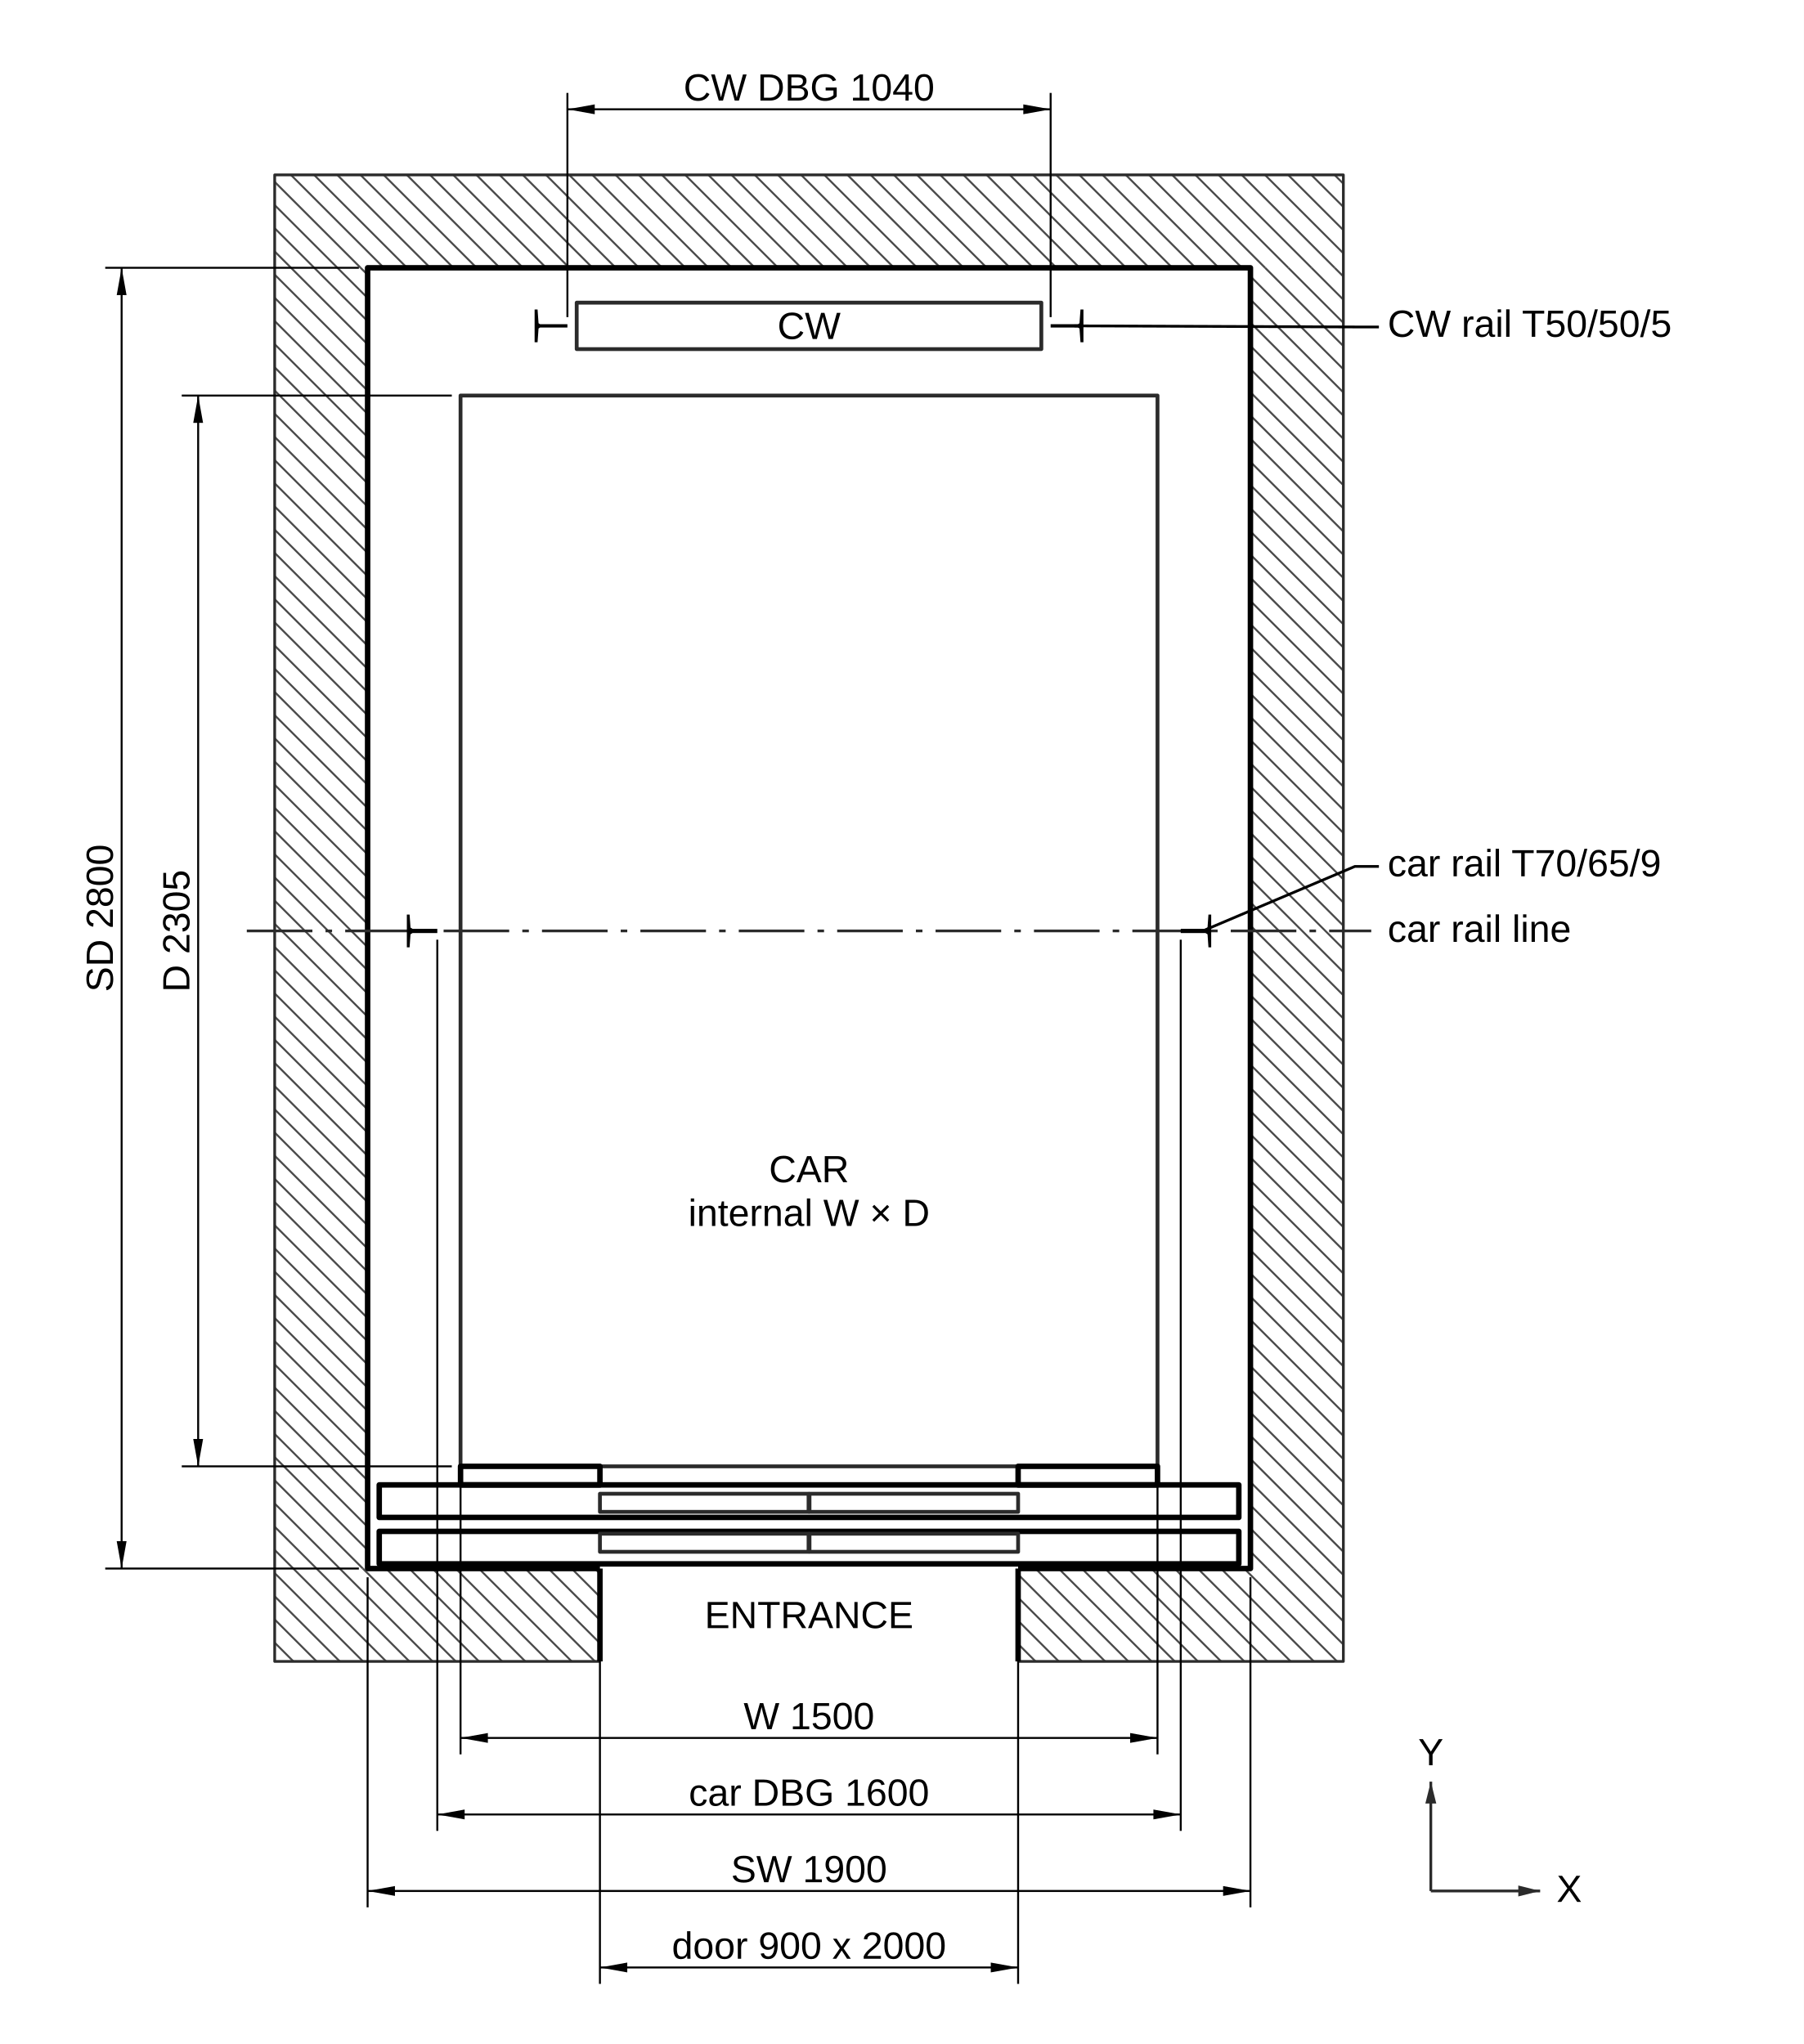
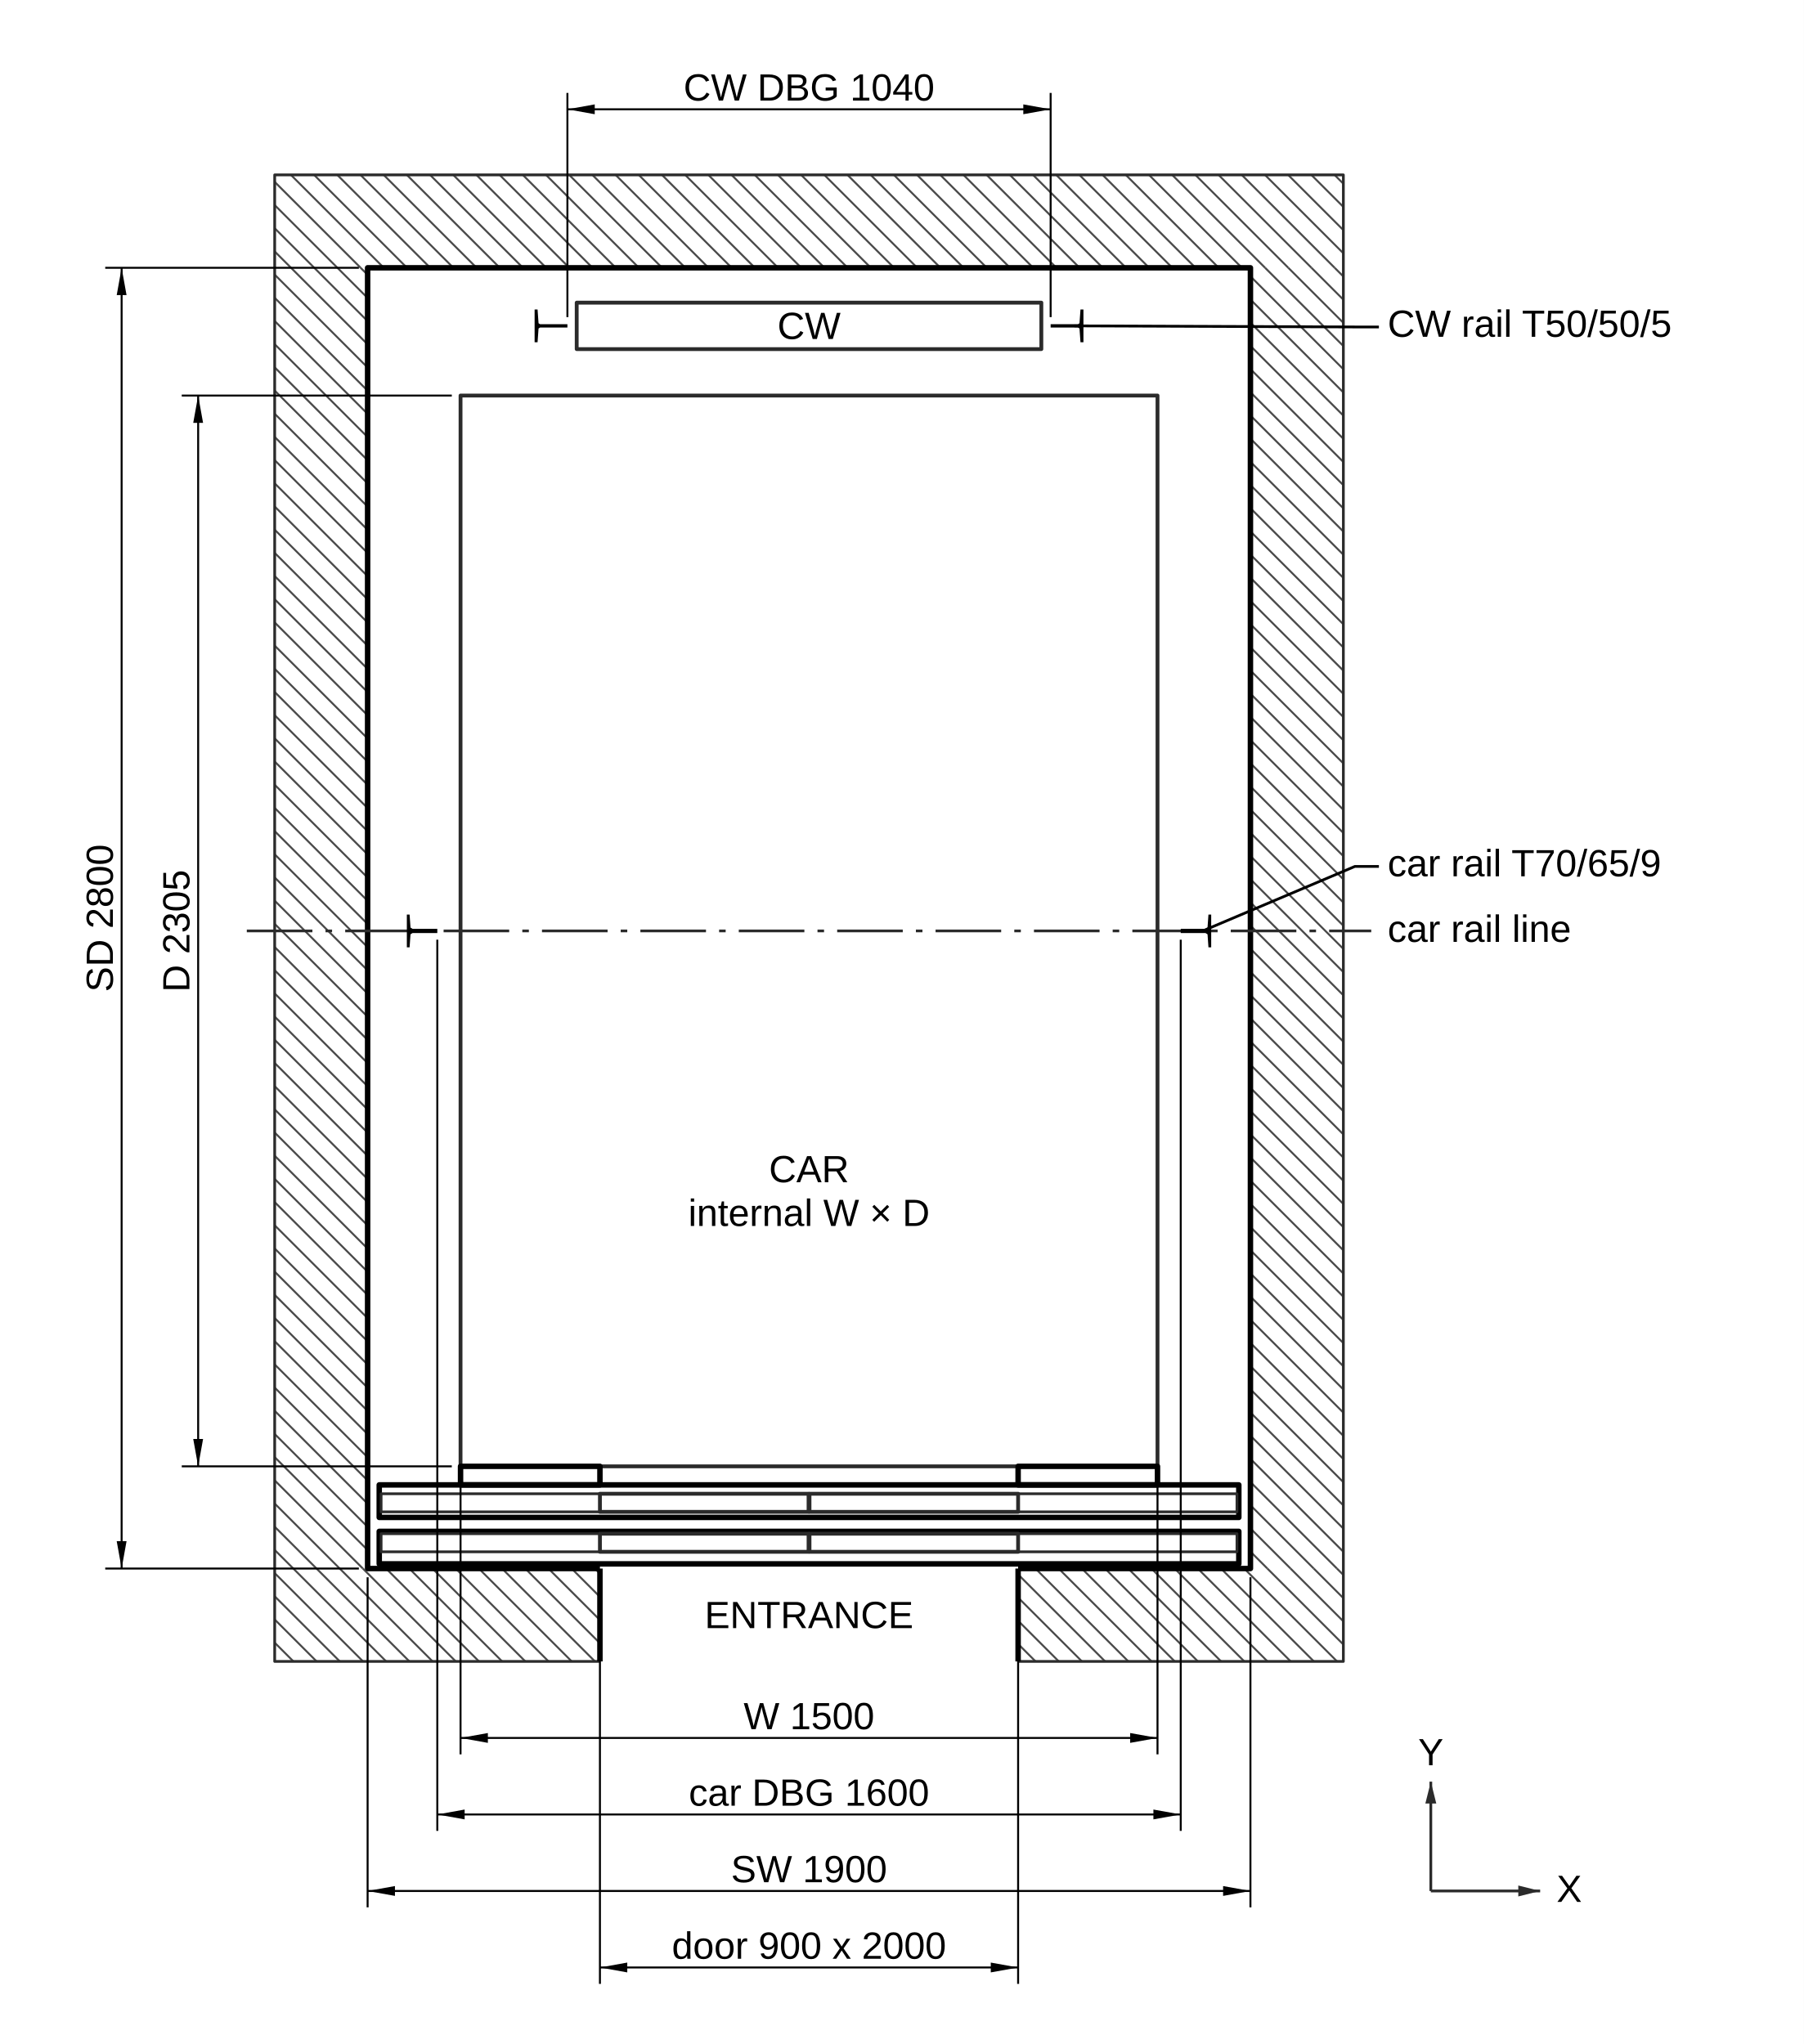
<svg xmlns="http://www.w3.org/2000/svg" version="1.1" width="165mm" height="187mm" viewBox="0 0 1650 1870" data-figure="F1" data-view="0.043,-200,3000,25.125,16">
  <rect x="0" y="0" width="1650" height="1870" fill="#FFFFFF" />
  <polyline points="1220.66,160 1228.75,168.09" fill="none" stroke="#4A4A4A" stroke-width="1.8" stroke-linejoin="round" stroke-linecap="butt" />
  <polyline points="1199.45,160 1228.75,189.3" fill="none" stroke="#4A4A4A" stroke-width="1.8" stroke-linejoin="round" stroke-linecap="butt" />
  <polyline points="1178.23,160 1228.75,210.52" fill="none" stroke="#4A4A4A" stroke-width="1.8" stroke-linejoin="round" stroke-linecap="butt" />
  <polyline points="1157.02,160 1228.75,231.73" fill="none" stroke="#4A4A4A" stroke-width="1.8" stroke-linejoin="round" stroke-linecap="butt" />
  <polyline points="1135.81,160 1220.81,245" fill="none" stroke="#4A4A4A" stroke-width="1.8" stroke-linejoin="round" stroke-linecap="butt" />
  <polyline points="1114.59,160 1199.59,245" fill="none" stroke="#4A4A4A" stroke-width="1.8" stroke-linejoin="round" stroke-linecap="butt" />
  <polyline points="1093.38,160 1178.38,245" fill="none" stroke="#4A4A4A" stroke-width="1.8" stroke-linejoin="round" stroke-linecap="butt" />
  <polyline points="1072.17,160 1157.17,245" fill="none" stroke="#4A4A4A" stroke-width="1.8" stroke-linejoin="round" stroke-linecap="butt" />
  <polyline points="1050.95,160 1135.95,245" fill="none" stroke="#4A4A4A" stroke-width="1.8" stroke-linejoin="round" stroke-linecap="butt" />
  <polyline points="1029.74,160 1114.74,245" fill="none" stroke="#4A4A4A" stroke-width="1.8" stroke-linejoin="round" stroke-linecap="butt" />
  <polyline points="1008.53,160 1093.53,245" fill="none" stroke="#4A4A4A" stroke-width="1.8" stroke-linejoin="round" stroke-linecap="butt" />
  <polyline points="987.31,160 1072.31,245" fill="none" stroke="#4A4A4A" stroke-width="1.8" stroke-linejoin="round" stroke-linecap="butt" />
  <polyline points="966.1,160 1051.1,245" fill="none" stroke="#4A4A4A" stroke-width="1.8" stroke-linejoin="round" stroke-linecap="butt" />
  <polyline points="944.89,160 1029.89,245" fill="none" stroke="#4A4A4A" stroke-width="1.8" stroke-linejoin="round" stroke-linecap="butt" />
  <polyline points="923.68,160 1008.68,245" fill="none" stroke="#4A4A4A" stroke-width="1.8" stroke-linejoin="round" stroke-linecap="butt" />
  <polyline points="902.46,160 987.46,245" fill="none" stroke="#4A4A4A" stroke-width="1.8" stroke-linejoin="round" stroke-linecap="butt" />
  <polyline points="881.25,160 966.25,245" fill="none" stroke="#4A4A4A" stroke-width="1.8" stroke-linejoin="round" stroke-linecap="butt" />
  <polyline points="860.04,160 945.04,245" fill="none" stroke="#4A4A4A" stroke-width="1.8" stroke-linejoin="round" stroke-linecap="butt" />
  <polyline points="838.82,160 923.82,245" fill="none" stroke="#4A4A4A" stroke-width="1.8" stroke-linejoin="round" stroke-linecap="butt" />
  <polyline points="817.61,160 902.61,245" fill="none" stroke="#4A4A4A" stroke-width="1.8" stroke-linejoin="round" stroke-linecap="butt" />
  <polyline points="796.4,160 881.4,245" fill="none" stroke="#4A4A4A" stroke-width="1.8" stroke-linejoin="round" stroke-linecap="butt" />
  <polyline points="775.18,160 860.18,245" fill="none" stroke="#4A4A4A" stroke-width="1.8" stroke-linejoin="round" stroke-linecap="butt" />
  <polyline points="753.97,160 838.97,245" fill="none" stroke="#4A4A4A" stroke-width="1.8" stroke-linejoin="round" stroke-linecap="butt" />
  <polyline points="732.76,160 817.76,245" fill="none" stroke="#4A4A4A" stroke-width="1.8" stroke-linejoin="round" stroke-linecap="butt" />
  <polyline points="711.54,160 796.54,245" fill="none" stroke="#4A4A4A" stroke-width="1.8" stroke-linejoin="round" stroke-linecap="butt" />
  <polyline points="690.33,160 775.33,245" fill="none" stroke="#4A4A4A" stroke-width="1.8" stroke-linejoin="round" stroke-linecap="butt" />
  <polyline points="669.12,160 754.12,245" fill="none" stroke="#4A4A4A" stroke-width="1.8" stroke-linejoin="round" stroke-linecap="butt" />
  <polyline points="647.9,160 732.9,245" fill="none" stroke="#4A4A4A" stroke-width="1.8" stroke-linejoin="round" stroke-linecap="butt" />
  <polyline points="626.69,160 711.69,245" fill="none" stroke="#4A4A4A" stroke-width="1.8" stroke-linejoin="round" stroke-linecap="butt" />
  <polyline points="605.48,160 690.48,245" fill="none" stroke="#4A4A4A" stroke-width="1.8" stroke-linejoin="round" stroke-linecap="butt" />
  <polyline points="584.26,160 669.26,245" fill="none" stroke="#4A4A4A" stroke-width="1.8" stroke-linejoin="round" stroke-linecap="butt" />
  <polyline points="563.05,160 648.05,245" fill="none" stroke="#4A4A4A" stroke-width="1.8" stroke-linejoin="round" stroke-linecap="butt" />
  <polyline points="541.84,160 626.84,245" fill="none" stroke="#4A4A4A" stroke-width="1.8" stroke-linejoin="round" stroke-linecap="butt" />
  <polyline points="520.62,160 605.62,245" fill="none" stroke="#4A4A4A" stroke-width="1.8" stroke-linejoin="round" stroke-linecap="butt" />
  <polyline points="499.41,160 584.41,245" fill="none" stroke="#4A4A4A" stroke-width="1.8" stroke-linejoin="round" stroke-linecap="butt" />
  <polyline points="478.2,160 563.2,245" fill="none" stroke="#4A4A4A" stroke-width="1.8" stroke-linejoin="round" stroke-linecap="butt" />
  <polyline points="456.98,160 541.98,245" fill="none" stroke="#4A4A4A" stroke-width="1.8" stroke-linejoin="round" stroke-linecap="butt" />
  <polyline points="435.77,160 520.77,245" fill="none" stroke="#4A4A4A" stroke-width="1.8" stroke-linejoin="round" stroke-linecap="butt" />
  <polyline points="414.56,160 499.56,245" fill="none" stroke="#4A4A4A" stroke-width="1.8" stroke-linejoin="round" stroke-linecap="butt" />
  <polyline points="393.35,160 478.35,245" fill="none" stroke="#4A4A4A" stroke-width="1.8" stroke-linejoin="round" stroke-linecap="butt" />
  <polyline points="372.13,160 457.13,245" fill="none" stroke="#4A4A4A" stroke-width="1.8" stroke-linejoin="round" stroke-linecap="butt" />
  <polyline points="350.92,160 435.92,245" fill="none" stroke="#4A4A4A" stroke-width="1.8" stroke-linejoin="round" stroke-linecap="butt" />
  <polyline points="329.71,160 414.71,245" fill="none" stroke="#4A4A4A" stroke-width="1.8" stroke-linejoin="round" stroke-linecap="butt" />
  <polyline points="308.49,160 393.49,245" fill="none" stroke="#4A4A4A" stroke-width="1.8" stroke-linejoin="round" stroke-linecap="butt" />
  <polyline points="287.28,160 372.28,245" fill="none" stroke="#4A4A4A" stroke-width="1.8" stroke-linejoin="round" stroke-linecap="butt" />
  <polyline points="266.07,160 351.07,245" fill="none" stroke="#4A4A4A" stroke-width="1.8" stroke-linejoin="round" stroke-linecap="butt" />
  <polyline points="251.25,166.4 329.85,245" fill="none" stroke="#4A4A4A" stroke-width="1.8" stroke-linejoin="round" stroke-linecap="butt" />
  <polyline points="251.25,187.61 308.64,245" fill="none" stroke="#4A4A4A" stroke-width="1.8" stroke-linejoin="round" stroke-linecap="butt" />
  <polyline points="251.25,208.82 287.43,245" fill="none" stroke="#4A4A4A" stroke-width="1.8" stroke-linejoin="round" stroke-linecap="butt" />
  <polyline points="251.25,230.04 266.21,245" fill="none" stroke="#4A4A4A" stroke-width="1.8" stroke-linejoin="round" stroke-linecap="butt" />
  <polyline points="329.85,245 336.25,251.4" fill="none" stroke="#4A4A4A" stroke-width="1.8" stroke-linejoin="round" stroke-linecap="butt" />
  <polyline points="308.64,245 336.25,272.61" fill="none" stroke="#4A4A4A" stroke-width="1.8" stroke-linejoin="round" stroke-linecap="butt" />
  <polyline points="287.43,245 336.25,293.82" fill="none" stroke="#4A4A4A" stroke-width="1.8" stroke-linejoin="round" stroke-linecap="butt" />
  <polyline points="266.21,245 336.25,315.04" fill="none" stroke="#4A4A4A" stroke-width="1.8" stroke-linejoin="round" stroke-linecap="butt" />
  <polyline points="251.25,251.25 336.25,336.25" fill="none" stroke="#4A4A4A" stroke-width="1.8" stroke-linejoin="round" stroke-linecap="butt" />
  <polyline points="251.25,272.46 336.25,357.46" fill="none" stroke="#4A4A4A" stroke-width="1.8" stroke-linejoin="round" stroke-linecap="butt" />
  <polyline points="251.25,293.68 336.25,378.68" fill="none" stroke="#4A4A4A" stroke-width="1.8" stroke-linejoin="round" stroke-linecap="butt" />
  <polyline points="251.25,314.89 336.25,399.89" fill="none" stroke="#4A4A4A" stroke-width="1.8" stroke-linejoin="round" stroke-linecap="butt" />
  <polyline points="251.25,336.1 336.25,421.1" fill="none" stroke="#4A4A4A" stroke-width="1.8" stroke-linejoin="round" stroke-linecap="butt" />
  <polyline points="251.25,357.32 336.25,442.32" fill="none" stroke="#4A4A4A" stroke-width="1.8" stroke-linejoin="round" stroke-linecap="butt" />
  <polyline points="251.25,378.53 336.25,463.53" fill="none" stroke="#4A4A4A" stroke-width="1.8" stroke-linejoin="round" stroke-linecap="butt" />
  <polyline points="251.25,399.74 336.25,484.74" fill="none" stroke="#4A4A4A" stroke-width="1.8" stroke-linejoin="round" stroke-linecap="butt" />
  <polyline points="251.25,420.96 336.25,505.96" fill="none" stroke="#4A4A4A" stroke-width="1.8" stroke-linejoin="round" stroke-linecap="butt" />
  <polyline points="251.25,442.17 336.25,527.17" fill="none" stroke="#4A4A4A" stroke-width="1.8" stroke-linejoin="round" stroke-linecap="butt" />
  <polyline points="251.25,463.38 336.25,548.38" fill="none" stroke="#4A4A4A" stroke-width="1.8" stroke-linejoin="round" stroke-linecap="butt" />
  <polyline points="251.25,484.6 336.25,569.6" fill="none" stroke="#4A4A4A" stroke-width="1.8" stroke-linejoin="round" stroke-linecap="butt" />
  <polyline points="251.25,505.81 336.25,590.81" fill="none" stroke="#4A4A4A" stroke-width="1.8" stroke-linejoin="round" stroke-linecap="butt" />
  <polyline points="251.25,527.02 336.25,612.02" fill="none" stroke="#4A4A4A" stroke-width="1.8" stroke-linejoin="round" stroke-linecap="butt" />
  <polyline points="251.25,548.23 336.25,633.23" fill="none" stroke="#4A4A4A" stroke-width="1.8" stroke-linejoin="round" stroke-linecap="butt" />
  <polyline points="251.25,569.45 336.25,654.45" fill="none" stroke="#4A4A4A" stroke-width="1.8" stroke-linejoin="round" stroke-linecap="butt" />
  <polyline points="251.25,590.66 336.25,675.66" fill="none" stroke="#4A4A4A" stroke-width="1.8" stroke-linejoin="round" stroke-linecap="butt" />
  <polyline points="251.25,611.87 336.25,696.87" fill="none" stroke="#4A4A4A" stroke-width="1.8" stroke-linejoin="round" stroke-linecap="butt" />
  <polyline points="251.25,633.09 336.25,718.09" fill="none" stroke="#4A4A4A" stroke-width="1.8" stroke-linejoin="round" stroke-linecap="butt" />
  <polyline points="251.25,654.3 336.25,739.3" fill="none" stroke="#4A4A4A" stroke-width="1.8" stroke-linejoin="round" stroke-linecap="butt" />
  <polyline points="251.25,675.51 336.25,760.51" fill="none" stroke="#4A4A4A" stroke-width="1.8" stroke-linejoin="round" stroke-linecap="butt" />
  <polyline points="251.25,696.73 336.25,781.73" fill="none" stroke="#4A4A4A" stroke-width="1.8" stroke-linejoin="round" stroke-linecap="butt" />
  <polyline points="251.25,717.94 336.25,802.94" fill="none" stroke="#4A4A4A" stroke-width="1.8" stroke-linejoin="round" stroke-linecap="butt" />
  <polyline points="251.25,739.15 336.25,824.15" fill="none" stroke="#4A4A4A" stroke-width="1.8" stroke-linejoin="round" stroke-linecap="butt" />
  <polyline points="251.25,760.37 336.25,845.37" fill="none" stroke="#4A4A4A" stroke-width="1.8" stroke-linejoin="round" stroke-linecap="butt" />
  <polyline points="251.25,781.58 336.25,866.58" fill="none" stroke="#4A4A4A" stroke-width="1.8" stroke-linejoin="round" stroke-linecap="butt" />
  <polyline points="251.25,802.79 336.25,887.79" fill="none" stroke="#4A4A4A" stroke-width="1.8" stroke-linejoin="round" stroke-linecap="butt" />
  <polyline points="251.25,824.01 336.25,909.01" fill="none" stroke="#4A4A4A" stroke-width="1.8" stroke-linejoin="round" stroke-linecap="butt" />
  <polyline points="251.25,845.22 336.25,930.22" fill="none" stroke="#4A4A4A" stroke-width="1.8" stroke-linejoin="round" stroke-linecap="butt" />
  <polyline points="251.25,866.43 336.25,951.43" fill="none" stroke="#4A4A4A" stroke-width="1.8" stroke-linejoin="round" stroke-linecap="butt" />
  <polyline points="251.25,887.65 336.25,972.65" fill="none" stroke="#4A4A4A" stroke-width="1.8" stroke-linejoin="round" stroke-linecap="butt" />
  <polyline points="251.25,908.86 336.25,993.86" fill="none" stroke="#4A4A4A" stroke-width="1.8" stroke-linejoin="round" stroke-linecap="butt" />
  <polyline points="251.25,930.07 336.25,1015.07" fill="none" stroke="#4A4A4A" stroke-width="1.8" stroke-linejoin="round" stroke-linecap="butt" />
  <polyline points="251.25,951.29 336.25,1036.29" fill="none" stroke="#4A4A4A" stroke-width="1.8" stroke-linejoin="round" stroke-linecap="butt" />
  <polyline points="251.25,972.5 336.25,1057.5" fill="none" stroke="#4A4A4A" stroke-width="1.8" stroke-linejoin="round" stroke-linecap="butt" />
  <polyline points="251.25,993.71 336.25,1078.71" fill="none" stroke="#4A4A4A" stroke-width="1.8" stroke-linejoin="round" stroke-linecap="butt" />
  <polyline points="251.25,1014.93 336.25,1099.93" fill="none" stroke="#4A4A4A" stroke-width="1.8" stroke-linejoin="round" stroke-linecap="butt" />
  <polyline points="251.25,1036.14 336.25,1121.14" fill="none" stroke="#4A4A4A" stroke-width="1.8" stroke-linejoin="round" stroke-linecap="butt" />
  <polyline points="251.25,1057.35 336.25,1142.35" fill="none" stroke="#4A4A4A" stroke-width="1.8" stroke-linejoin="round" stroke-linecap="butt" />
  <polyline points="251.25,1078.56 336.25,1163.56" fill="none" stroke="#4A4A4A" stroke-width="1.8" stroke-linejoin="round" stroke-linecap="butt" />
  <polyline points="251.25,1099.78 336.25,1184.78" fill="none" stroke="#4A4A4A" stroke-width="1.8" stroke-linejoin="round" stroke-linecap="butt" />
  <polyline points="251.25,1120.99 336.25,1205.99" fill="none" stroke="#4A4A4A" stroke-width="1.8" stroke-linejoin="round" stroke-linecap="butt" />
  <polyline points="251.25,1142.2 336.25,1227.2" fill="none" stroke="#4A4A4A" stroke-width="1.8" stroke-linejoin="round" stroke-linecap="butt" />
  <polyline points="251.25,1163.42 336.25,1248.42" fill="none" stroke="#4A4A4A" stroke-width="1.8" stroke-linejoin="round" stroke-linecap="butt" />
  <polyline points="251.25,1184.63 336.25,1269.63" fill="none" stroke="#4A4A4A" stroke-width="1.8" stroke-linejoin="round" stroke-linecap="butt" />
  <polyline points="251.25,1205.84 336.25,1290.84" fill="none" stroke="#4A4A4A" stroke-width="1.8" stroke-linejoin="round" stroke-linecap="butt" />
  <polyline points="251.25,1227.06 336.25,1312.06" fill="none" stroke="#4A4A4A" stroke-width="1.8" stroke-linejoin="round" stroke-linecap="butt" />
  <polyline points="251.25,1248.27 336.25,1333.27" fill="none" stroke="#4A4A4A" stroke-width="1.8" stroke-linejoin="round" stroke-linecap="butt" />
  <polyline points="251.25,1269.48 336.25,1354.48" fill="none" stroke="#4A4A4A" stroke-width="1.8" stroke-linejoin="round" stroke-linecap="butt" />
  <polyline points="251.25,1290.7 336.25,1375.7" fill="none" stroke="#4A4A4A" stroke-width="1.8" stroke-linejoin="round" stroke-linecap="butt" />
  <polyline points="251.25,1311.91 336.25,1396.91" fill="none" stroke="#4A4A4A" stroke-width="1.8" stroke-linejoin="round" stroke-linecap="butt" />
  <polyline points="251.25,1333.12 336.25,1418.12" fill="none" stroke="#4A4A4A" stroke-width="1.8" stroke-linejoin="round" stroke-linecap="butt" />
  <polyline points="251.25,1354.34 331.91,1435" fill="none" stroke="#4A4A4A" stroke-width="1.8" stroke-linejoin="round" stroke-linecap="butt" />
  <polyline points="251.25,1375.55 310.7,1435" fill="none" stroke="#4A4A4A" stroke-width="1.8" stroke-linejoin="round" stroke-linecap="butt" />
  <polyline points="251.25,1396.76 289.49,1435" fill="none" stroke="#4A4A4A" stroke-width="1.8" stroke-linejoin="round" stroke-linecap="butt" />
  <polyline points="251.25,1417.98 268.27,1435" fill="none" stroke="#4A4A4A" stroke-width="1.8" stroke-linejoin="round" stroke-linecap="butt" />
  <polyline points="1220.81,245 1228.75,252.94" fill="none" stroke="#4A4A4A" stroke-width="1.8" stroke-linejoin="round" stroke-linecap="butt" />
  <polyline points="1199.59,245 1228.75,274.16" fill="none" stroke="#4A4A4A" stroke-width="1.8" stroke-linejoin="round" stroke-linecap="butt" />
  <polyline points="1178.38,245 1228.75,295.37" fill="none" stroke="#4A4A4A" stroke-width="1.8" stroke-linejoin="round" stroke-linecap="butt" />
  <polyline points="1157.17,245 1228.75,316.58" fill="none" stroke="#4A4A4A" stroke-width="1.8" stroke-linejoin="round" stroke-linecap="butt" />
  <polyline points="1143.75,252.8 1228.75,337.8" fill="none" stroke="#4A4A4A" stroke-width="1.8" stroke-linejoin="round" stroke-linecap="butt" />
  <polyline points="1143.75,274.01 1228.75,359.01" fill="none" stroke="#4A4A4A" stroke-width="1.8" stroke-linejoin="round" stroke-linecap="butt" />
  <polyline points="1143.75,295.22 1228.75,380.22" fill="none" stroke="#4A4A4A" stroke-width="1.8" stroke-linejoin="round" stroke-linecap="butt" />
  <polyline points="1143.75,316.44 1228.75,401.44" fill="none" stroke="#4A4A4A" stroke-width="1.8" stroke-linejoin="round" stroke-linecap="butt" />
  <polyline points="1143.75,337.65 1228.75,422.65" fill="none" stroke="#4A4A4A" stroke-width="1.8" stroke-linejoin="round" stroke-linecap="butt" />
  <polyline points="1143.75,358.86 1228.75,443.86" fill="none" stroke="#4A4A4A" stroke-width="1.8" stroke-linejoin="round" stroke-linecap="butt" />
  <polyline points="1143.75,380.07 1228.75,465.07" fill="none" stroke="#4A4A4A" stroke-width="1.8" stroke-linejoin="round" stroke-linecap="butt" />
  <polyline points="1143.75,401.29 1228.75,486.29" fill="none" stroke="#4A4A4A" stroke-width="1.8" stroke-linejoin="round" stroke-linecap="butt" />
  <polyline points="1143.75,422.5 1228.75,507.5" fill="none" stroke="#4A4A4A" stroke-width="1.8" stroke-linejoin="round" stroke-linecap="butt" />
  <polyline points="1143.75,443.71 1228.75,528.71" fill="none" stroke="#4A4A4A" stroke-width="1.8" stroke-linejoin="round" stroke-linecap="butt" />
  <polyline points="1143.75,464.93 1228.75,549.93" fill="none" stroke="#4A4A4A" stroke-width="1.8" stroke-linejoin="round" stroke-linecap="butt" />
  <polyline points="1143.75,486.14 1228.75,571.14" fill="none" stroke="#4A4A4A" stroke-width="1.8" stroke-linejoin="round" stroke-linecap="butt" />
  <polyline points="1143.75,507.35 1228.75,592.35" fill="none" stroke="#4A4A4A" stroke-width="1.8" stroke-linejoin="round" stroke-linecap="butt" />
  <polyline points="1143.75,528.57 1228.75,613.57" fill="none" stroke="#4A4A4A" stroke-width="1.8" stroke-linejoin="round" stroke-linecap="butt" />
  <polyline points="1143.75,549.78 1228.75,634.78" fill="none" stroke="#4A4A4A" stroke-width="1.8" stroke-linejoin="round" stroke-linecap="butt" />
  <polyline points="1143.75,570.99 1228.75,655.99" fill="none" stroke="#4A4A4A" stroke-width="1.8" stroke-linejoin="round" stroke-linecap="butt" />
  <polyline points="1143.75,592.21 1228.75,677.21" fill="none" stroke="#4A4A4A" stroke-width="1.8" stroke-linejoin="round" stroke-linecap="butt" />
  <polyline points="1143.75,613.42 1228.75,698.42" fill="none" stroke="#4A4A4A" stroke-width="1.8" stroke-linejoin="round" stroke-linecap="butt" />
  <polyline points="1143.75,634.63 1228.75,719.63" fill="none" stroke="#4A4A4A" stroke-width="1.8" stroke-linejoin="round" stroke-linecap="butt" />
  <polyline points="1143.75,655.85 1228.75,740.85" fill="none" stroke="#4A4A4A" stroke-width="1.8" stroke-linejoin="round" stroke-linecap="butt" />
  <polyline points="1143.75,677.06 1228.75,762.06" fill="none" stroke="#4A4A4A" stroke-width="1.8" stroke-linejoin="round" stroke-linecap="butt" />
  <polyline points="1143.75,698.27 1228.75,783.27" fill="none" stroke="#4A4A4A" stroke-width="1.8" stroke-linejoin="round" stroke-linecap="butt" />
  <polyline points="1143.75,719.49 1228.75,804.49" fill="none" stroke="#4A4A4A" stroke-width="1.8" stroke-linejoin="round" stroke-linecap="butt" />
  <polyline points="1143.75,740.7 1228.75,825.7" fill="none" stroke="#4A4A4A" stroke-width="1.8" stroke-linejoin="round" stroke-linecap="butt" />
  <polyline points="1143.75,761.91 1228.75,846.91" fill="none" stroke="#4A4A4A" stroke-width="1.8" stroke-linejoin="round" stroke-linecap="butt" />
  <polyline points="1143.75,783.13 1228.75,868.13" fill="none" stroke="#4A4A4A" stroke-width="1.8" stroke-linejoin="round" stroke-linecap="butt" />
  <polyline points="1143.75,804.34 1228.75,889.34" fill="none" stroke="#4A4A4A" stroke-width="1.8" stroke-linejoin="round" stroke-linecap="butt" />
  <polyline points="1143.75,825.55 1228.75,910.55" fill="none" stroke="#4A4A4A" stroke-width="1.8" stroke-linejoin="round" stroke-linecap="butt" />
  <polyline points="1143.75,846.77 1228.75,931.77" fill="none" stroke="#4A4A4A" stroke-width="1.8" stroke-linejoin="round" stroke-linecap="butt" />
  <polyline points="1143.75,867.98 1228.75,952.98" fill="none" stroke="#4A4A4A" stroke-width="1.8" stroke-linejoin="round" stroke-linecap="butt" />
  <polyline points="1143.75,889.19 1228.75,974.19" fill="none" stroke="#4A4A4A" stroke-width="1.8" stroke-linejoin="round" stroke-linecap="butt" />
  <polyline points="1143.75,910.4 1228.75,995.4" fill="none" stroke="#4A4A4A" stroke-width="1.8" stroke-linejoin="round" stroke-linecap="butt" />
  <polyline points="1143.75,931.62 1228.75,1016.62" fill="none" stroke="#4A4A4A" stroke-width="1.8" stroke-linejoin="round" stroke-linecap="butt" />
  <polyline points="1143.75,952.83 1228.75,1037.83" fill="none" stroke="#4A4A4A" stroke-width="1.8" stroke-linejoin="round" stroke-linecap="butt" />
  <polyline points="1143.75,974.04 1228.75,1059.04" fill="none" stroke="#4A4A4A" stroke-width="1.8" stroke-linejoin="round" stroke-linecap="butt" />
  <polyline points="1143.75,995.26 1228.75,1080.26" fill="none" stroke="#4A4A4A" stroke-width="1.8" stroke-linejoin="round" stroke-linecap="butt" />
  <polyline points="1143.75,1016.47 1228.75,1101.47" fill="none" stroke="#4A4A4A" stroke-width="1.8" stroke-linejoin="round" stroke-linecap="butt" />
  <polyline points="1143.75,1037.68 1228.75,1122.68" fill="none" stroke="#4A4A4A" stroke-width="1.8" stroke-linejoin="round" stroke-linecap="butt" />
  <polyline points="1143.75,1058.9 1228.75,1143.9" fill="none" stroke="#4A4A4A" stroke-width="1.8" stroke-linejoin="round" stroke-linecap="butt" />
  <polyline points="1143.75,1080.11 1228.75,1165.11" fill="none" stroke="#4A4A4A" stroke-width="1.8" stroke-linejoin="round" stroke-linecap="butt" />
  <polyline points="1143.75,1101.32 1228.75,1186.32" fill="none" stroke="#4A4A4A" stroke-width="1.8" stroke-linejoin="round" stroke-linecap="butt" />
  <polyline points="1143.75,1122.54 1228.75,1207.54" fill="none" stroke="#4A4A4A" stroke-width="1.8" stroke-linejoin="round" stroke-linecap="butt" />
  <polyline points="1143.75,1143.75 1228.75,1228.75" fill="none" stroke="#4A4A4A" stroke-width="1.8" stroke-linejoin="round" stroke-linecap="butt" />
  <polyline points="1143.75,1164.96 1228.75,1249.96" fill="none" stroke="#4A4A4A" stroke-width="1.8" stroke-linejoin="round" stroke-linecap="butt" />
  <polyline points="1143.75,1186.18 1228.75,1271.18" fill="none" stroke="#4A4A4A" stroke-width="1.8" stroke-linejoin="round" stroke-linecap="butt" />
  <polyline points="1143.75,1207.39 1228.75,1292.39" fill="none" stroke="#4A4A4A" stroke-width="1.8" stroke-linejoin="round" stroke-linecap="butt" />
  <polyline points="1143.75,1228.6 1228.75,1313.6" fill="none" stroke="#4A4A4A" stroke-width="1.8" stroke-linejoin="round" stroke-linecap="butt" />
  <polyline points="1143.75,1249.82 1228.75,1334.82" fill="none" stroke="#4A4A4A" stroke-width="1.8" stroke-linejoin="round" stroke-linecap="butt" />
  <polyline points="1143.75,1271.03 1228.75,1356.03" fill="none" stroke="#4A4A4A" stroke-width="1.8" stroke-linejoin="round" stroke-linecap="butt" />
  <polyline points="1143.75,1292.24 1228.75,1377.24" fill="none" stroke="#4A4A4A" stroke-width="1.8" stroke-linejoin="round" stroke-linecap="butt" />
  <polyline points="1143.75,1313.46 1228.75,1398.46" fill="none" stroke="#4A4A4A" stroke-width="1.8" stroke-linejoin="round" stroke-linecap="butt" />
  <polyline points="1143.75,1334.67 1228.75,1419.67" fill="none" stroke="#4A4A4A" stroke-width="1.8" stroke-linejoin="round" stroke-linecap="butt" />
  <polyline points="1143.75,1355.88 1222.87,1435" fill="none" stroke="#4A4A4A" stroke-width="1.8" stroke-linejoin="round" stroke-linecap="butt" />
  <polyline points="1143.75,1377.1 1201.65,1435" fill="none" stroke="#4A4A4A" stroke-width="1.8" stroke-linejoin="round" stroke-linecap="butt" />
  <polyline points="1143.75,1398.31 1180.44,1435" fill="none" stroke="#4A4A4A" stroke-width="1.8" stroke-linejoin="round" stroke-linecap="butt" />
  <polyline points="1143.75,1419.52 1159.23,1435" fill="none" stroke="#4A4A4A" stroke-width="1.8" stroke-linejoin="round" stroke-linecap="butt" />
  <polyline points="544.05,1435 548.75,1439.7" fill="none" stroke="#4A4A4A" stroke-width="1.8" stroke-linejoin="round" stroke-linecap="butt" />
  <polyline points="522.83,1435 548.75,1460.92" fill="none" stroke="#4A4A4A" stroke-width="1.8" stroke-linejoin="round" stroke-linecap="butt" />
  <polyline points="501.62,1435 548.75,1482.13" fill="none" stroke="#4A4A4A" stroke-width="1.8" stroke-linejoin="round" stroke-linecap="butt" />
  <polyline points="480.41,1435 548.75,1503.34" fill="none" stroke="#4A4A4A" stroke-width="1.8" stroke-linejoin="round" stroke-linecap="butt" />
  <polyline points="459.19,1435 544.19,1520" fill="none" stroke="#4A4A4A" stroke-width="1.8" stroke-linejoin="round" stroke-linecap="butt" />
  <polyline points="437.98,1435 522.98,1520" fill="none" stroke="#4A4A4A" stroke-width="1.8" stroke-linejoin="round" stroke-linecap="butt" />
  <polyline points="416.77,1435 501.77,1520" fill="none" stroke="#4A4A4A" stroke-width="1.8" stroke-linejoin="round" stroke-linecap="butt" />
  <polyline points="395.55,1435 480.55,1520" fill="none" stroke="#4A4A4A" stroke-width="1.8" stroke-linejoin="round" stroke-linecap="butt" />
  <polyline points="374.34,1435 459.34,1520" fill="none" stroke="#4A4A4A" stroke-width="1.8" stroke-linejoin="round" stroke-linecap="butt" />
  <polyline points="353.13,1435 438.13,1520" fill="none" stroke="#4A4A4A" stroke-width="1.8" stroke-linejoin="round" stroke-linecap="butt" />
  <polyline points="331.91,1435 416.91,1520" fill="none" stroke="#4A4A4A" stroke-width="1.8" stroke-linejoin="round" stroke-linecap="butt" />
  <polyline points="310.7,1435 395.7,1520" fill="none" stroke="#4A4A4A" stroke-width="1.8" stroke-linejoin="round" stroke-linecap="butt" />
  <polyline points="289.49,1435 374.49,1520" fill="none" stroke="#4A4A4A" stroke-width="1.8" stroke-linejoin="round" stroke-linecap="butt" />
  <polyline points="268.27,1435 353.27,1520" fill="none" stroke="#4A4A4A" stroke-width="1.8" stroke-linejoin="round" stroke-linecap="butt" />
  <polyline points="251.25,1439.19 332.06,1520" fill="none" stroke="#4A4A4A" stroke-width="1.8" stroke-linejoin="round" stroke-linecap="butt" />
  <polyline points="251.25,1460.4 310.85,1520" fill="none" stroke="#4A4A4A" stroke-width="1.8" stroke-linejoin="round" stroke-linecap="butt" />
  <polyline points="251.25,1481.62 289.63,1520" fill="none" stroke="#4A4A4A" stroke-width="1.8" stroke-linejoin="round" stroke-linecap="butt" />
  <polyline points="251.25,1502.83 268.42,1520" fill="none" stroke="#4A4A4A" stroke-width="1.8" stroke-linejoin="round" stroke-linecap="butt" />
  <polyline points="1222.87,1435 1228.75,1440.88" fill="none" stroke="#4A4A4A" stroke-width="1.8" stroke-linejoin="round" stroke-linecap="butt" />
  <polyline points="1201.65,1435 1228.75,1462.1" fill="none" stroke="#4A4A4A" stroke-width="1.8" stroke-linejoin="round" stroke-linecap="butt" />
  <polyline points="1180.44,1435 1228.75,1483.31" fill="none" stroke="#4A4A4A" stroke-width="1.8" stroke-linejoin="round" stroke-linecap="butt" />
  <polyline points="1159.23,1435 1228.75,1504.52" fill="none" stroke="#4A4A4A" stroke-width="1.8" stroke-linejoin="round" stroke-linecap="butt" />
  <polyline points="1138.02,1435 1223.02,1520" fill="none" stroke="#4A4A4A" stroke-width="1.8" stroke-linejoin="round" stroke-linecap="butt" />
  <polyline points="1116.8,1435 1201.8,1520" fill="none" stroke="#4A4A4A" stroke-width="1.8" stroke-linejoin="round" stroke-linecap="butt" />
  <polyline points="1095.59,1435 1180.59,1520" fill="none" stroke="#4A4A4A" stroke-width="1.8" stroke-linejoin="round" stroke-linecap="butt" />
  <polyline points="1074.38,1435 1159.38,1520" fill="none" stroke="#4A4A4A" stroke-width="1.8" stroke-linejoin="round" stroke-linecap="butt" />
  <polyline points="1053.16,1435 1138.16,1520" fill="none" stroke="#4A4A4A" stroke-width="1.8" stroke-linejoin="round" stroke-linecap="butt" />
  <polyline points="1031.95,1435 1116.95,1520" fill="none" stroke="#4A4A4A" stroke-width="1.8" stroke-linejoin="round" stroke-linecap="butt" />
  <polyline points="1010.74,1435 1095.74,1520" fill="none" stroke="#4A4A4A" stroke-width="1.8" stroke-linejoin="round" stroke-linecap="butt" />
  <polyline points="989.52,1435 1074.52,1520" fill="none" stroke="#4A4A4A" stroke-width="1.8" stroke-linejoin="round" stroke-linecap="butt" />
  <polyline points="968.31,1435 1053.31,1520" fill="none" stroke="#4A4A4A" stroke-width="1.8" stroke-linejoin="round" stroke-linecap="butt" />
  <polyline points="947.1,1435 1032.1,1520" fill="none" stroke="#4A4A4A" stroke-width="1.8" stroke-linejoin="round" stroke-linecap="butt" />
  <polyline points="931.25,1440.37 1010.88,1520" fill="none" stroke="#4A4A4A" stroke-width="1.8" stroke-linejoin="round" stroke-linecap="butt" />
  <polyline points="931.25,1461.58 989.67,1520" fill="none" stroke="#4A4A4A" stroke-width="1.8" stroke-linejoin="round" stroke-linecap="butt" />
  <polyline points="931.25,1482.79 968.46,1520" fill="none" stroke="#4A4A4A" stroke-width="1.8" stroke-linejoin="round" stroke-linecap="butt" />
  <polyline points="931.25,1504.01 947.24,1520" fill="none" stroke="#4A4A4A" stroke-width="1.8" stroke-linejoin="round" stroke-linecap="butt" />
  <polyline points="548.75,1520 251.25,1520 251.25,160 1228.75,160 1228.75,1520 931.25,1520" fill="none" stroke="#2B2B2B" stroke-width="2.5" stroke-linejoin="round" stroke-linecap="butt" />
  <polyline data-tag="shaft" data-value="1900,2800" points="548.75,1435 336.25,1435 336.25,245 1143.75,245 1143.75,1435 931.25,1435" fill="none" stroke="#000000" stroke-width="5" stroke-linejoin="round" stroke-linecap="butt" />
  <polyline data-tag="door-jamb-left" data-value="500" points="548.75,1520 548.75,1435" fill="none" stroke="#000000" stroke-width="5" stroke-linejoin="round" stroke-linecap="butt" />
  <polyline data-tag="door-jamb-right" data-value="1400" points="931.25,1520 931.25,1435" fill="none" stroke="#000000" stroke-width="5" stroke-linejoin="round" stroke-linecap="butt" />
  <text data-tag="entrance" data-value="900" x="740" y="1489.5" font-family="ISOCPEUR, 'Arial Narrow', Arial, sans-serif" font-size="34.72" text-anchor="middle" fill="#000000">ENTRANCE</text>
  <polygon data-tag="car" data-value="1500,2305" points="421.25,1341.5 1058.75,1341.5 1058.75,361.88 421.25,361.88" fill="none" stroke="#2B2B2B" stroke-width="3.5" stroke-linejoin="round" stroke-linecap="butt" />
  <polygon data-tag="counterweight" points="527.5,319.38 952.5,319.38 952.5,276.88 527.5,276.88" fill="none" stroke="#2B2B2B" stroke-width="3.5" stroke-linejoin="round" stroke-linecap="butt" />
  <polyline data-tag="car-rail-line" data-value="1372.5" points="225.75,851.69 1254.25,851.69" fill="none" stroke="#2B2B2B" stroke-width="2.5" stroke-linejoin="round" stroke-linecap="butt" stroke-dasharray="60 12 6 12" />
  <polygon data-tag="car-rail-left" data-value="150" points="372.14,866.69 372.14,836.69 374.65,836.69 375.49,848.6 377.34,849.76 400,849.76 400,853.62 377.34,853.62 375.49,854.77 374.65,866.69" fill="#000000" stroke="none" />
  <polygon data-tag="car-rail-right" data-value="1750" points="1107.86,866.69 1107.86,836.69 1105.35,836.69 1104.51,848.6 1102.66,849.76 1080,849.76 1080,853.62 1102.66,853.62 1104.51,854.77 1105.35,866.69" fill="#000000" stroke="none" />
  <polygon data-tag="cw-rail-left" data-value="430" points="489,313.13 489,283.13 491.7,283.13 492.6,295.73 494.04,296.63 519,296.63 519,299.63 494.04,299.63 492.6,300.53 491.7,313.13" fill="#000000" stroke="none" />
  <polygon data-tag="cw-rail-right" data-value="1470" points="991,313.13 991,283.13 988.3,283.13 987.4,295.73 985.96,296.63 961,296.63 961,299.63 985.96,299.63 987.4,300.53 988.3,313.13" fill="#000000" stroke="none" />
  <polygon data-tag="door-car-return-left" points="421.25,1358.5 548.75,1358.5 548.75,1341.5 421.25,1341.5" fill="none" stroke="#000000" stroke-width="5" stroke-linejoin="round" stroke-linecap="butt" />
  <polygon data-tag="door-car-return-right" points="931.25,1358.5 1058.75,1358.5 1058.75,1341.5 931.25,1341.5" fill="none" stroke="#000000" stroke-width="5" stroke-linejoin="round" stroke-linecap="butt" />
-   <polygon data-tag="door-frame-landing-box" points="346.88,1430.75 1133.13,1430.75 1133.13,1401 346.88,1401" fill="none" stroke="#000000" stroke-width="5" stroke-linejoin="round" stroke-linecap="butt" />
-   <polygon data-tag="door-frame-car-box" points="346.88,1388.25 1133.13,1388.25 1133.13,1358.5 346.88,1358.5" fill="none" stroke="#000000" stroke-width="5" stroke-linejoin="round" stroke-linecap="butt" />
+   <polygon data-tag="door-frame-landing" points="346.88,1430.75 1133.13,1430.75 1133.13,1401 346.88,1401" fill="none" stroke="#000000" stroke-width="5" stroke-linejoin="round" stroke-linecap="butt" />
+   <polygon data-tag="door-frame-car" points="346.88,1388.25 1133.13,1388.25 1133.13,1358.5 346.88,1358.5" fill="none" stroke="#000000" stroke-width="5" stroke-linejoin="round" stroke-linecap="butt" />
  <polygon data-tag="door-landing-panel-1" points="548.75,1419.7 739.58,1419.7 739.58,1403.13 548.75,1403.13" fill="none" stroke="#2B2B2B" stroke-width="3.5" stroke-linejoin="round" stroke-linecap="butt" />
  <polygon data-tag="door-landing-panel-2" points="740.43,1419.7 931.25,1419.7 931.25,1403.13 740.43,1403.13" fill="none" stroke="#2B2B2B" stroke-width="3.5" stroke-linejoin="round" stroke-linecap="butt" />
  <polygon data-tag="door-car-panel-1" points="548.75,1383.15 739.58,1383.15 739.58,1366.58 548.75,1366.58" fill="none" stroke="#2B2B2B" stroke-width="3.5" stroke-linejoin="round" stroke-linecap="butt" />
  <polygon data-tag="door-car-panel-2" points="740.43,1383.15 931.25,1383.15 931.25,1366.58 740.43,1366.58" fill="none" stroke="#2B2B2B" stroke-width="3.5" stroke-linejoin="round" stroke-linecap="butt" />
+   <polygon data-tag="door-landing-band-1" points="348.58,1419.7 548.75,1419.7 548.75,1403.13 348.58,1403.13" fill="none" stroke="#2B2B2B" stroke-width="2.5" stroke-linejoin="round" stroke-linecap="butt" />
+   <polygon data-tag="door-landing-band-2" points="931.25,1419.7 1131.43,1419.7 1131.43,1403.13 931.25,1403.13" fill="none" stroke="#2B2B2B" stroke-width="2.5" stroke-linejoin="round" stroke-linecap="butt" />
+   <polygon data-tag="door-car-band-1" points="348.58,1383.15 548.75,1383.15 548.75,1366.58 348.58,1366.58" fill="none" stroke="#2B2B2B" stroke-width="2.5" stroke-linejoin="round" stroke-linecap="butt" />
+   <polygon data-tag="door-car-band-2" points="931.25,1383.15 1131.43,1383.15 1131.43,1366.58 931.25,1366.58" fill="none" stroke="#2B2B2B" stroke-width="2.5" stroke-linejoin="round" stroke-linecap="butt" />
  <text x="740" y="1081.59" font-family="ISOCPEUR, 'Arial Narrow', Arial, sans-serif" font-size="34.72" text-anchor="middle" fill="#000000">CAR</text>
  <text x="740" y="1121.59" font-family="ISOCPEUR, 'Arial Narrow', Arial, sans-serif" font-size="34.72" text-anchor="middle" fill="#000000">internal W × D</text>
  <text x="740" y="310.13" font-family="ISOCPEUR, 'Arial Narrow', Arial, sans-serif" font-size="34.72" text-anchor="middle" fill="#000000">CW</text>
  <text x="1269.25" y="861.69" font-family="ISOCPEUR, 'Arial Narrow', Arial, sans-serif" font-size="34.72" text-anchor="start" fill="#000000">car rail line</text>
  <polyline data-tag="car-rail-label-leader" points="1100.08,851.69 1239.25,792.69 1261.25,792.69" fill="none" stroke="#000000" stroke-width="2.5" stroke-linejoin="round" stroke-linecap="butt" />
  <text data-tag="car-rail-label" x="1269.25" y="801.69" font-family="ISOCPEUR, 'Arial Narrow', Arial, sans-serif" font-size="34.72" text-anchor="start" fill="#000000">car rail T70/65/9</text>
  <polyline data-tag="cw-rail-label-leader" points="982.73,298.13 1239.25,299.13 1261.25,299.13" fill="none" stroke="#000000" stroke-width="2.5" stroke-linejoin="round" stroke-linecap="butt" />
  <text data-tag="cw-rail-label" x="1269.25" y="308.13" font-family="ISOCPEUR, 'Arial Narrow', Arial, sans-serif" font-size="34.72" text-anchor="start" fill="#000000">CW rail T50/50/5</text>
  <polyline data-tag="dim-W-ext" points="421.25,1349.5 421.25,1605" fill="none" stroke="#000000" stroke-width="1.8" stroke-linejoin="round" stroke-linecap="butt" />
  <polyline data-tag="dim-W-ext" points="1058.75,1349.5 1058.75,1605" fill="none" stroke="#000000" stroke-width="1.8" stroke-linejoin="round" stroke-linecap="butt" />
  <polyline data-tag="dim-W" data-value="1500" points="421.25,1590 1058.75,1590" fill="none" stroke="#000000" stroke-width="1.8" stroke-linejoin="round" stroke-linecap="butt" />
  <polygon points="421.25,1590 446.25,1585.5 446.25,1594.5" fill="#000000" stroke="none" />
  <polygon points="1058.75,1590 1033.75,1594.5 1033.75,1585.5" fill="#000000" stroke="none" />
  <text data-tag="dim-W-text" data-value="1500" x="740" y="1582" font-family="ISOCPEUR, 'Arial Narrow', Arial, sans-serif" font-size="34.72" text-anchor="middle" fill="#000000">W 1500</text>
  <polyline data-tag="dim-DBG-ext" points="400,859.69 400,1675" fill="none" stroke="#000000" stroke-width="1.8" stroke-linejoin="round" stroke-linecap="butt" />
  <polyline data-tag="dim-DBG-ext" points="1080,859.69 1080,1675" fill="none" stroke="#000000" stroke-width="1.8" stroke-linejoin="round" stroke-linecap="butt" />
  <polyline data-tag="dim-DBG" data-value="1600" points="400,1660 1080,1660" fill="none" stroke="#000000" stroke-width="1.8" stroke-linejoin="round" stroke-linecap="butt" />
  <polygon points="400,1660 425,1655.5 425,1664.5" fill="#000000" stroke="none" />
  <polygon points="1080,1660 1055,1664.5 1055,1655.5" fill="#000000" stroke="none" />
  <text data-tag="dim-DBG-text" data-value="1600" x="740" y="1652" font-family="ISOCPEUR, 'Arial Narrow', Arial, sans-serif" font-size="34.72" text-anchor="middle" fill="#000000">car DBG 1600</text>
  <polyline data-tag="dim-SW-ext" points="336.25,1443 336.25,1745" fill="none" stroke="#000000" stroke-width="1.8" stroke-linejoin="round" stroke-linecap="butt" />
  <polyline data-tag="dim-SW-ext" points="1143.75,1443 1143.75,1745" fill="none" stroke="#000000" stroke-width="1.8" stroke-linejoin="round" stroke-linecap="butt" />
  <polyline data-tag="dim-SW" data-value="1900" points="336.25,1730 1143.75,1730" fill="none" stroke="#000000" stroke-width="1.8" stroke-linejoin="round" stroke-linecap="butt" />
  <polygon points="336.25,1730 361.25,1725.5 361.25,1734.5" fill="#000000" stroke="none" />
  <polygon points="1143.75,1730 1118.75,1734.5 1118.75,1725.5" fill="#000000" stroke="none" />
  <text data-tag="dim-SW-text" data-value="1900" x="740" y="1722" font-family="ISOCPEUR, 'Arial Narrow', Arial, sans-serif" font-size="34.72" text-anchor="middle" fill="#000000">SW 1900</text>
  <polyline data-tag="dim-CWDBG-ext" points="519,290.13 519,85" fill="none" stroke="#000000" stroke-width="1.8" stroke-linejoin="round" stroke-linecap="butt" />
  <polyline data-tag="dim-CWDBG-ext" points="961,290.13 961,85" fill="none" stroke="#000000" stroke-width="1.8" stroke-linejoin="round" stroke-linecap="butt" />
  <polyline data-tag="dim-CWDBG" data-value="1040" points="519,100 961,100" fill="none" stroke="#000000" stroke-width="1.8" stroke-linejoin="round" stroke-linecap="butt" />
  <polygon points="519,100 544,95.5 544,104.5" fill="#000000" stroke="none" />
  <polygon points="961,100 936,104.5 936,95.5" fill="#000000" stroke="none" />
  <text data-tag="dim-CWDBG-text" data-value="1040" x="740" y="92" font-family="ISOCPEUR, 'Arial Narrow', Arial, sans-serif" font-size="34.72" text-anchor="middle" fill="#000000">CW DBG 1040</text>
  <polyline data-tag="dim-D-ext" points="413.25,1341.5 166.25,1341.5" fill="none" stroke="#000000" stroke-width="1.8" stroke-linejoin="round" stroke-linecap="butt" />
  <polyline data-tag="dim-D-ext" points="413.25,361.88 166.25,361.88" fill="none" stroke="#000000" stroke-width="1.8" stroke-linejoin="round" stroke-linecap="butt" />
  <polyline data-tag="dim-D" data-value="2305" points="181.25,1341.5 181.25,361.88" fill="none" stroke="#000000" stroke-width="1.8" stroke-linejoin="round" stroke-linecap="butt" />
  <polygon points="181.25,1341.5 176.75,1316.5 185.75,1316.5" fill="#000000" stroke="none" />
  <polygon points="181.25,361.88 185.75,386.88 176.75,386.88" fill="#000000" stroke="none" />
  <text data-tag="dim-D-text" data-value="2305" x="173.25" y="851.69" font-family="ISOCPEUR, 'Arial Narrow', Arial, sans-serif" font-size="34.72" text-anchor="middle" fill="#000000" transform="rotate(-90 173.25 851.69)">D 2305</text>
  <polyline data-tag="dim-SD-ext" points="328.25,1435 96.25,1435" fill="none" stroke="#000000" stroke-width="1.8" stroke-linejoin="round" stroke-linecap="butt" />
  <polyline data-tag="dim-SD-ext" points="328.25,245 96.25,245" fill="none" stroke="#000000" stroke-width="1.8" stroke-linejoin="round" stroke-linecap="butt" />
  <polyline data-tag="dim-SD" data-value="2800" points="111.25,1435 111.25,245" fill="none" stroke="#000000" stroke-width="1.8" stroke-linejoin="round" stroke-linecap="butt" />
  <polygon points="111.25,1435 106.75,1410 115.75,1410" fill="#000000" stroke="none" />
  <polygon points="111.25,245 115.75,270 106.75,270" fill="#000000" stroke="none" />
  <text data-tag="dim-SD-text" data-value="2800" x="103.25" y="840" font-family="ISOCPEUR, 'Arial Narrow', Arial, sans-serif" font-size="34.72" text-anchor="middle" fill="#000000" transform="rotate(-90 103.25 840)">SD 2800</text>
  <polyline points="1308.75,1730 1408.75,1730" fill="none" stroke="#2B2B2B" stroke-width="2.5" stroke-linejoin="round" stroke-linecap="butt" />
  <polygon points="1408.75,1730 1388.75,1735 1388.75,1725" fill="#2B2B2B" stroke="none" />
  <polyline points="1308.75,1730 1308.75,1630" fill="none" stroke="#2B2B2B" stroke-width="2.5" stroke-linejoin="round" stroke-linecap="butt" />
  <polygon points="1308.75,1630 1313.75,1650 1303.75,1650" fill="#2B2B2B" stroke="none" />
  <text x="1423.75" y="1740" font-family="ISOCPEUR, 'Arial Narrow', Arial, sans-serif" font-size="34.72" text-anchor="start" fill="#000000">X</text>
  <text x="1308.75" y="1615" font-family="ISOCPEUR, 'Arial Narrow', Arial, sans-serif" font-size="34.72" text-anchor="middle" fill="#000000">Y</text>
  <polyline data-tag="dim-door-ext" points="548.75,1443 548.75,1815" fill="none" stroke="#000000" stroke-width="1.8" stroke-linejoin="round" stroke-linecap="butt" />
  <polyline data-tag="dim-door-ext" points="931.25,1443 931.25,1815" fill="none" stroke="#000000" stroke-width="1.8" stroke-linejoin="round" stroke-linecap="butt" />
  <polyline data-tag="dim-door" data-value="900" points="548.75,1800 931.25,1800" fill="none" stroke="#000000" stroke-width="1.8" stroke-linejoin="round" stroke-linecap="butt" />
  <polygon points="548.75,1800 573.75,1795.5 573.75,1804.5" fill="#000000" stroke="none" />
  <polygon points="931.25,1800 906.25,1804.5 906.25,1795.5" fill="#000000" stroke="none" />
  <text data-tag="dim-door-text" data-value="900" x="740" y="1792" font-family="ISOCPEUR, 'Arial Narrow', Arial, sans-serif" font-size="34.72" text-anchor="middle" fill="#000000">door 900 x 2000</text>
</svg>
